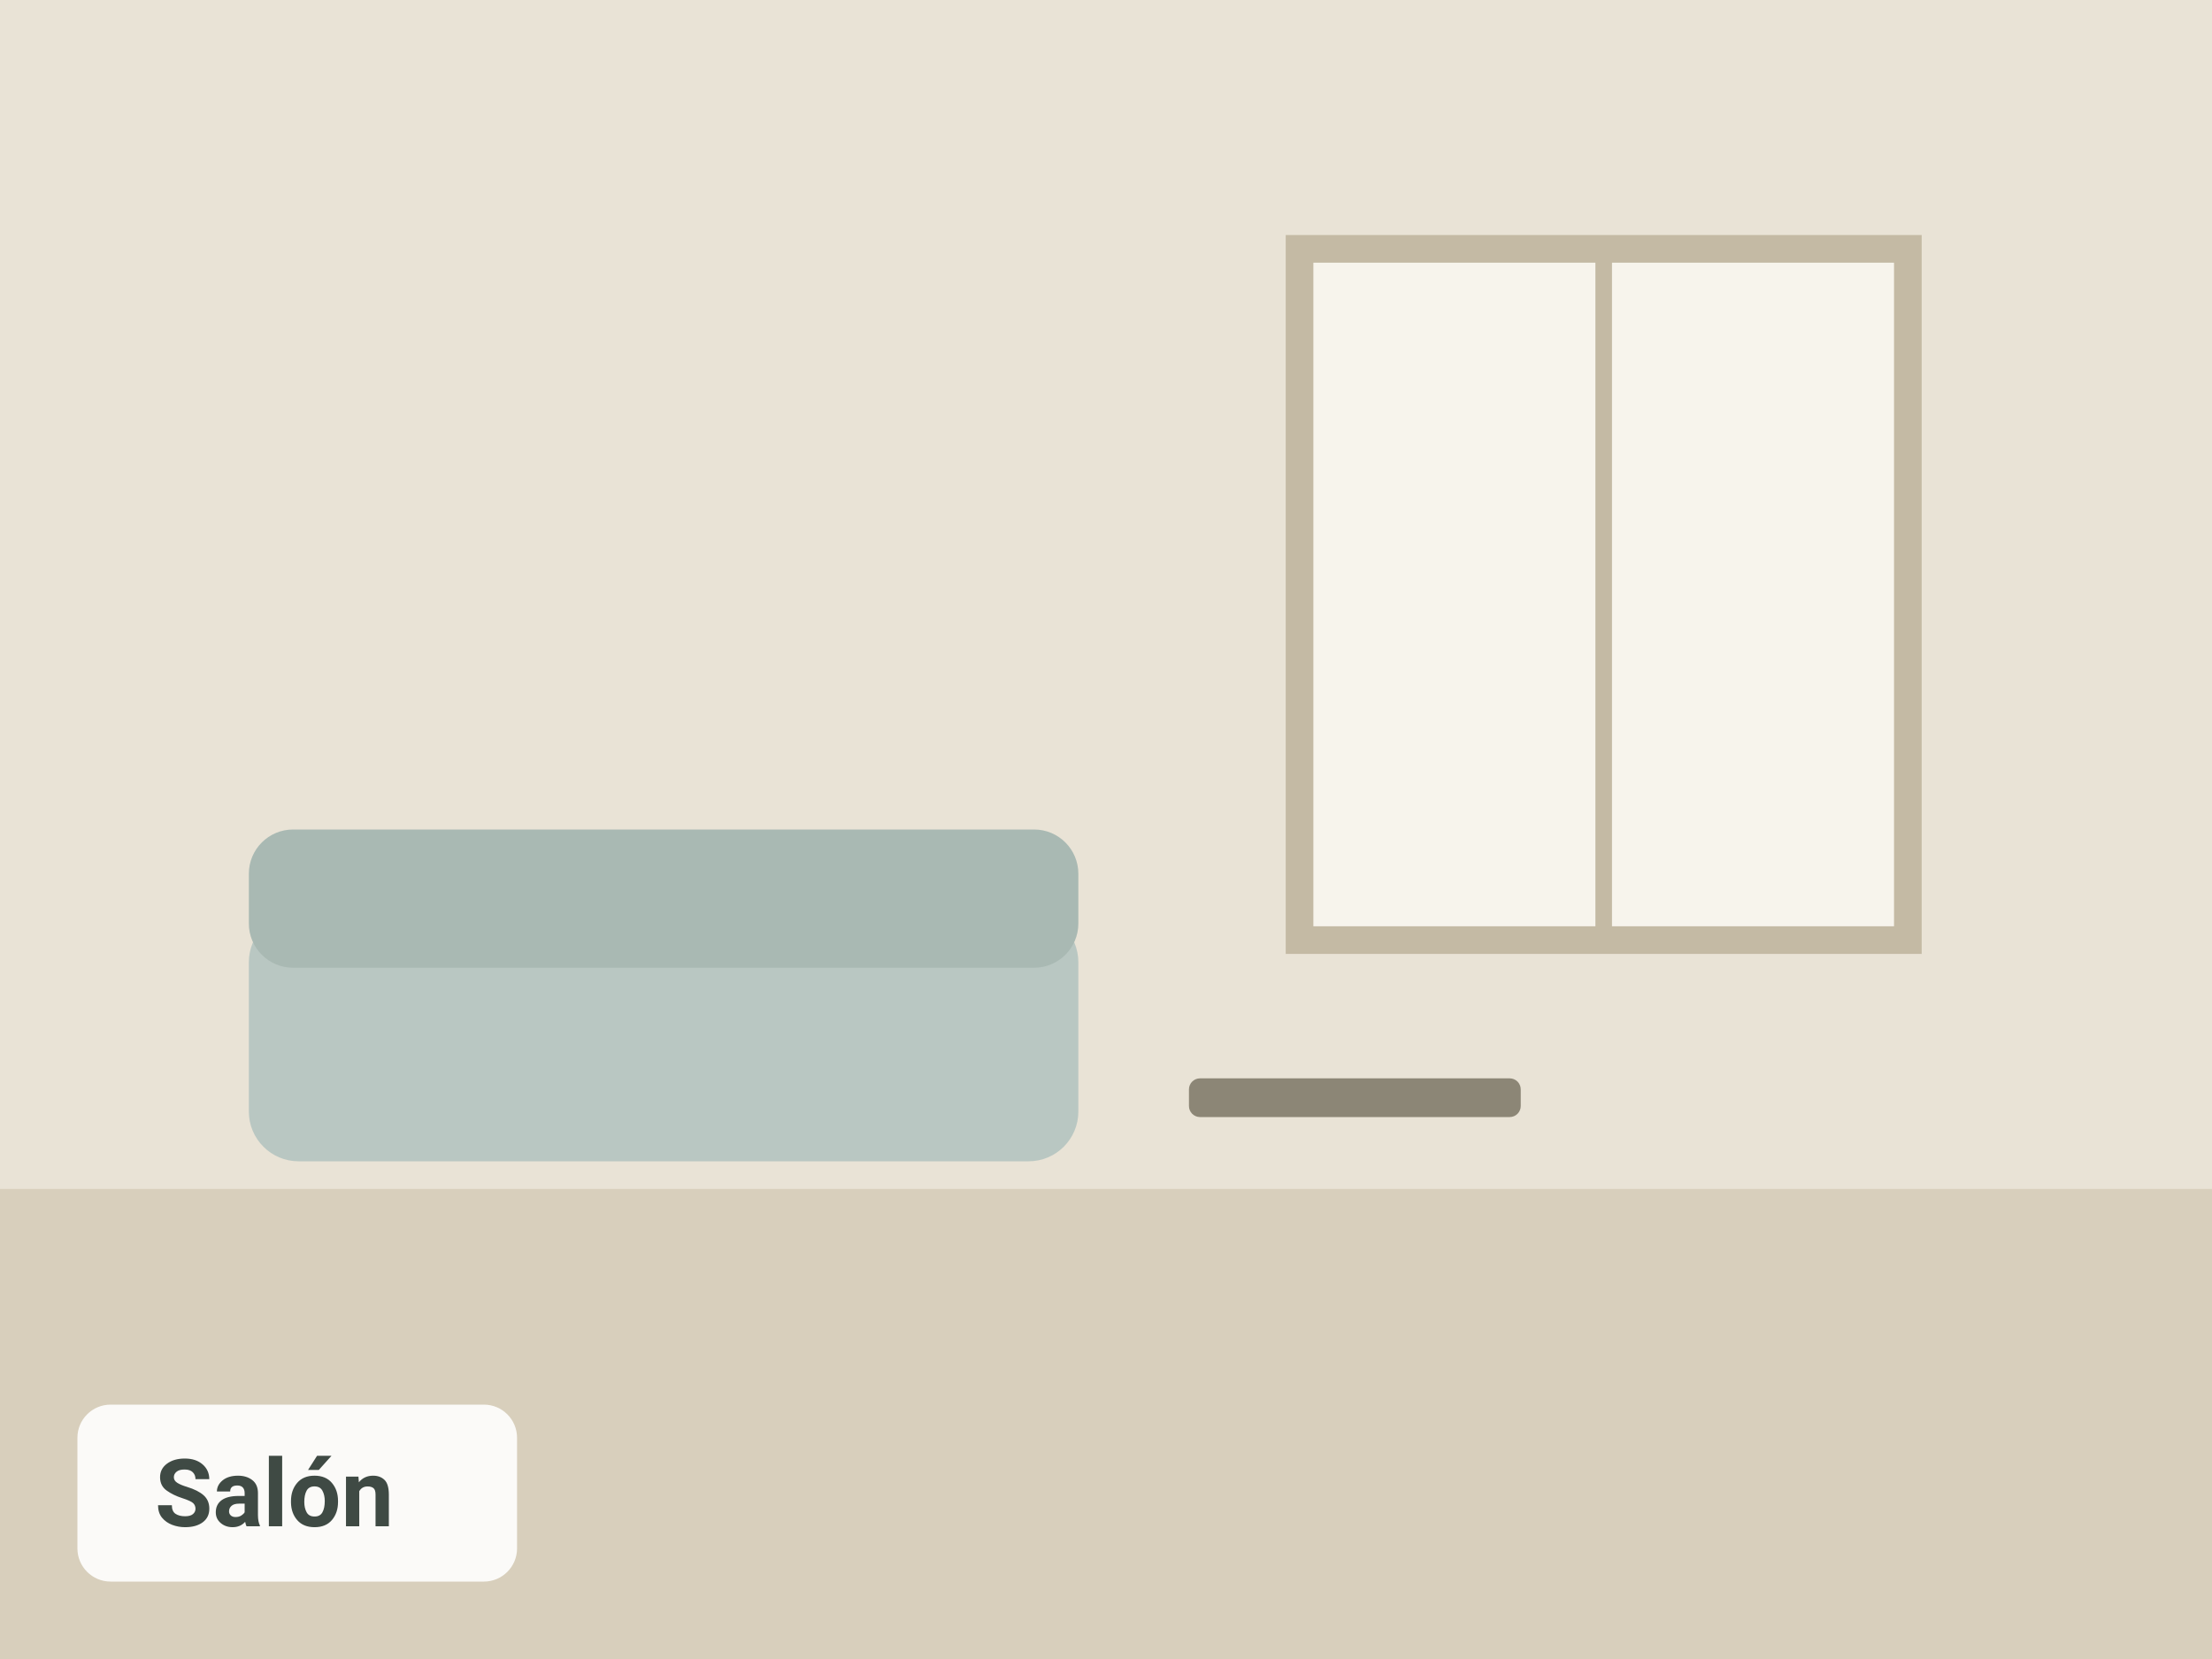
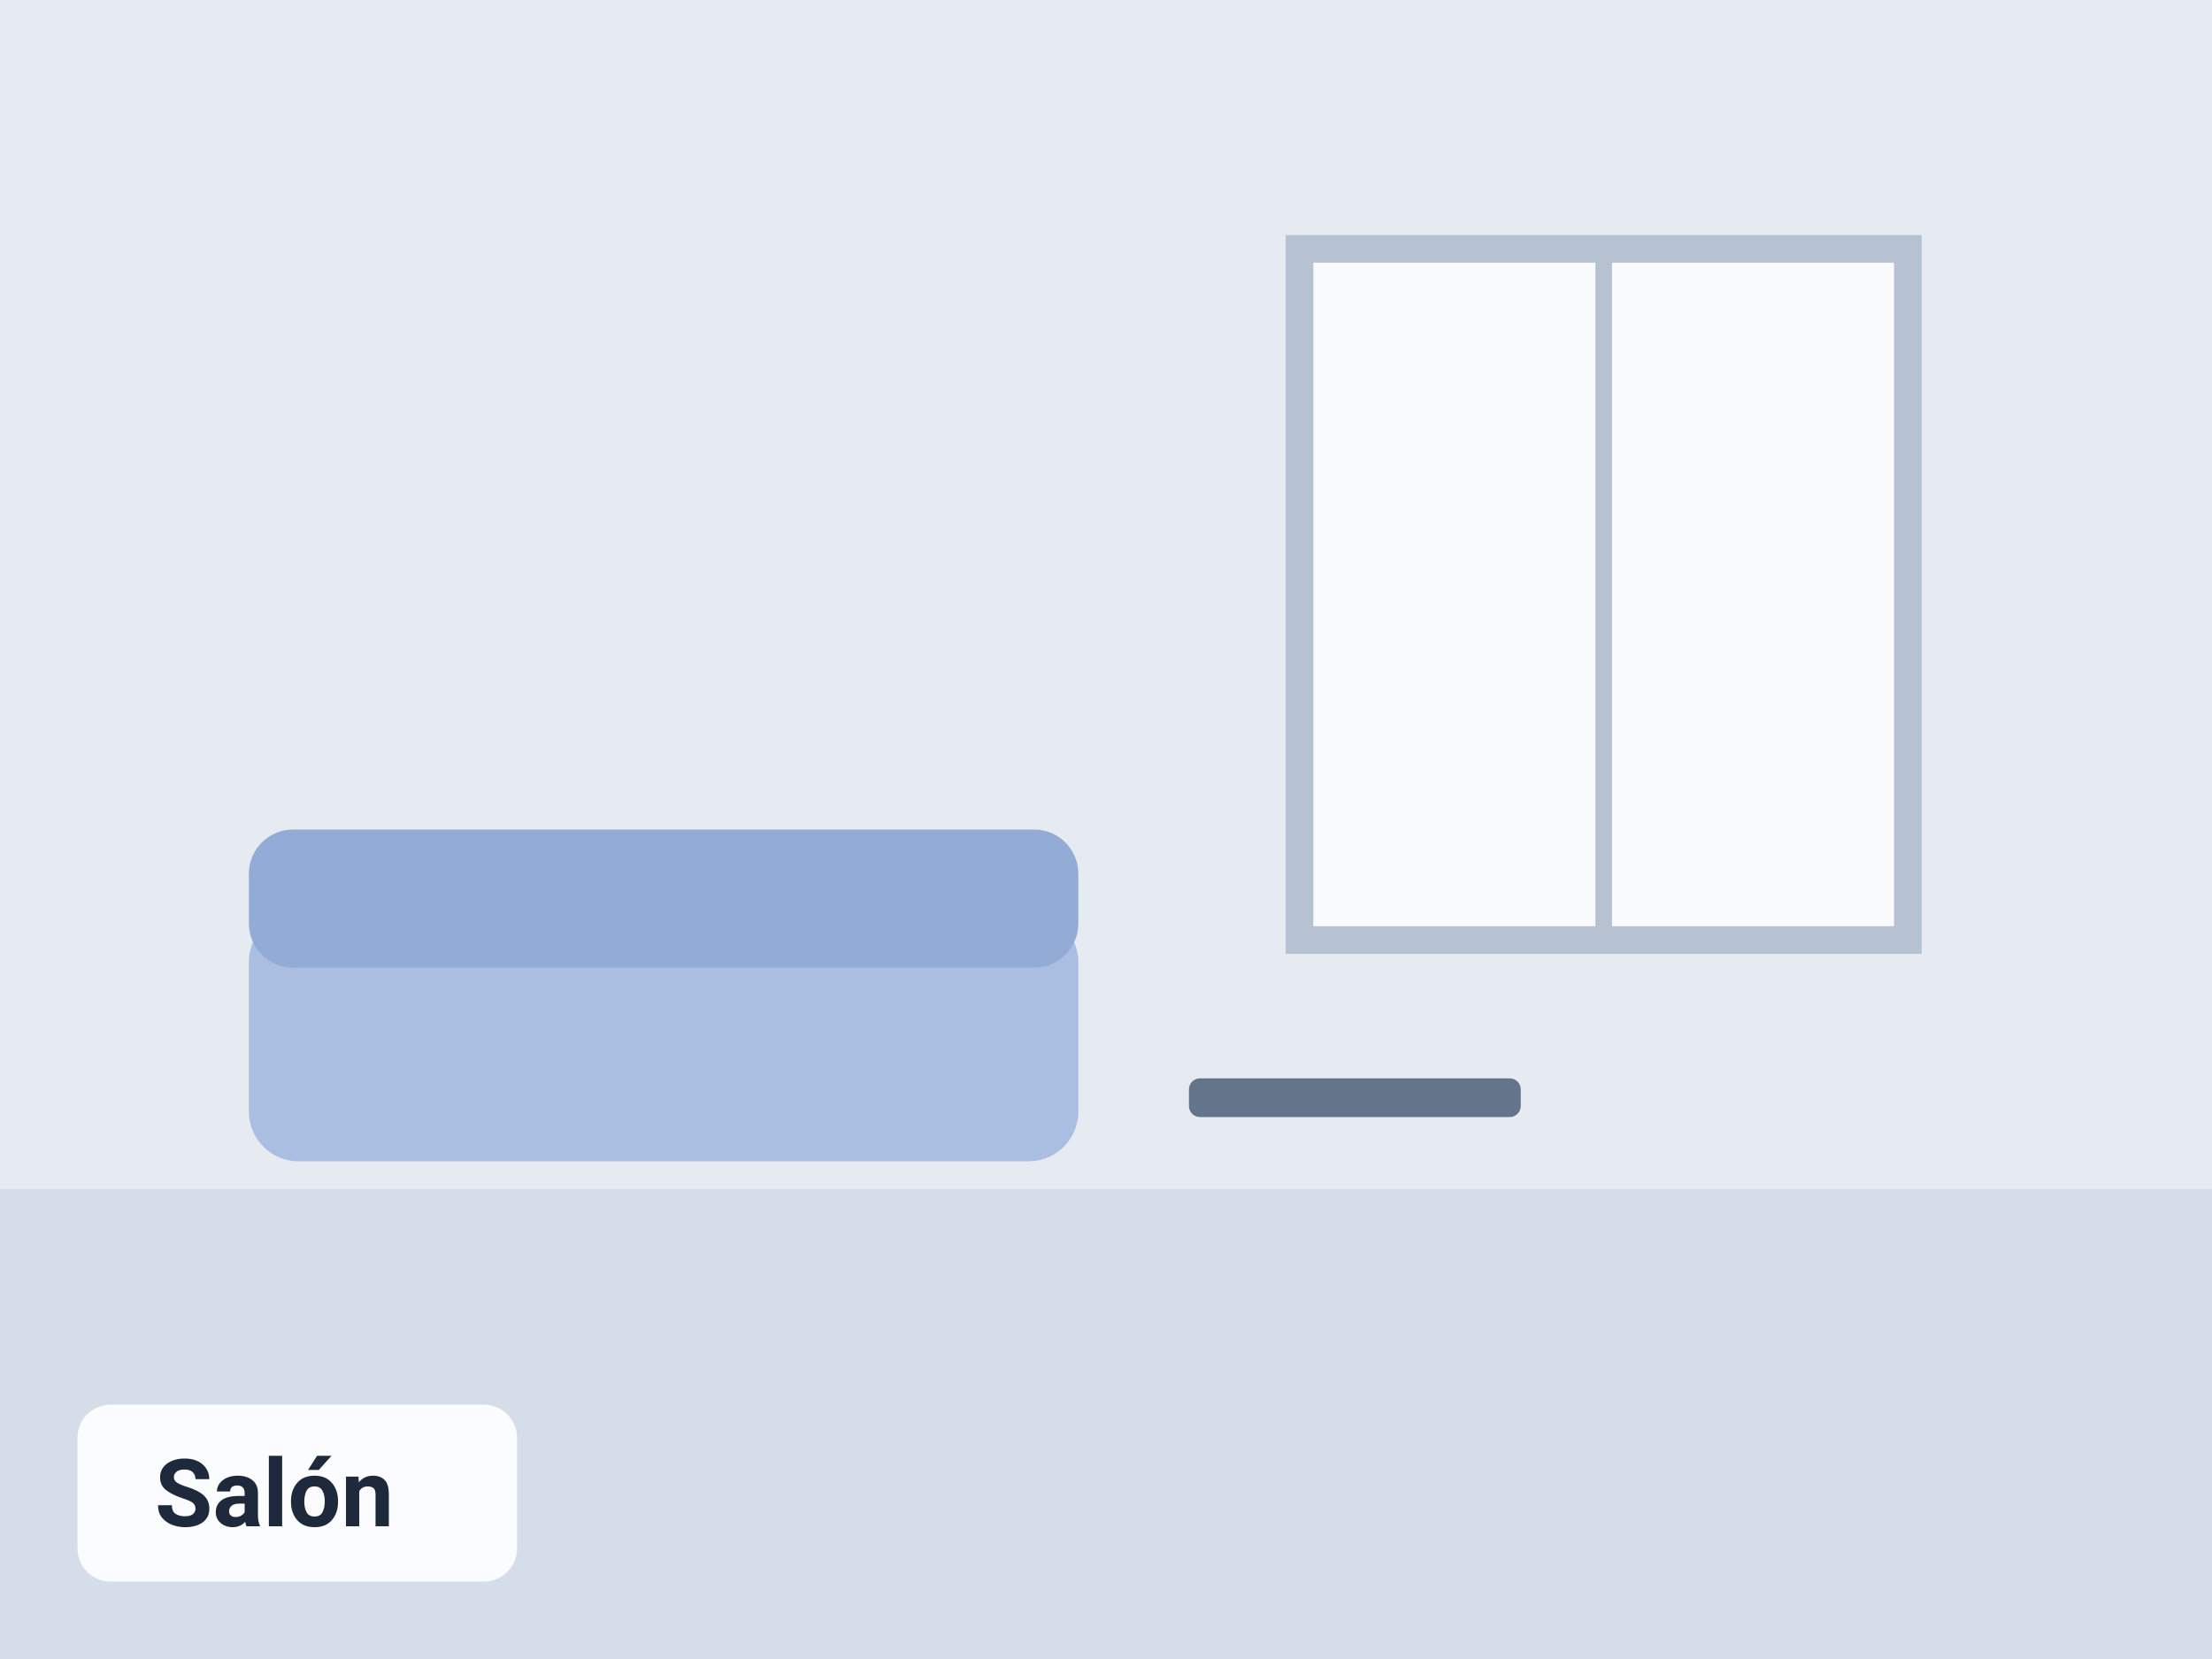
<svg xmlns="http://www.w3.org/2000/svg" width="800" height="600" viewBox="0 0 800 600">
-   <rect width="800" height="600" fill="#E9E3D6" />
-   <polygon points="0,430 800,430 800,600 0,600" fill="#D8CFBC" />
-   <rect x="470" y="90" width="220" height="250" fill="#F7F4EC" stroke="#C4BAA4" stroke-width="10" />
-   <line x1="580" y1="90" x2="580" y2="340" stroke="#C4BAA4" stroke-width="6" />
-   <rect x="90" y="330" width="300" height="90" rx="18" fill="#B9C7C2" />
-   <rect x="90" y="300" width="300" height="50" rx="16" fill="#A9B9B3" />
-   <rect x="430" y="390" width="120" height="14" rx="4" fill="#8C8676" />
+   <rect width="800" height="600" fill="#E6EBF2" />
+   <polygon points="0,430 800,430 800,600 0,600" fill="#D5DDE8" />
+   <rect x="470" y="90" width="220" height="250" fill="#F8FAFC" stroke="#B6C2D2" stroke-width="10" />
+   <line x1="580" y1="90" x2="580" y2="340" stroke="#B6C2D2" stroke-width="6" />
+   <rect x="90" y="330" width="300" height="90" rx="18" fill="#A9BEE0" />
+   <rect x="90" y="300" width="300" height="50" rx="16" fill="#93ACD6" />
+   <rect x="430" y="390" width="120" height="14" rx="4" fill="#64748B" />
  <rect x="28" y="508" rx="12" width="159" height="64" fill="#FFFFFF" fill-opacity="0.9" />
-   <text x="56" y="552" font-family="system-ui, -apple-system, Segoe UI, Roboto, sans-serif" font-size="34" font-weight="600" fill="#3F4A44">Salón</text>
+   <text x="56" y="552" font-family="system-ui, -apple-system, Segoe UI, Roboto, sans-serif" font-size="34" font-weight="600" fill="#1E293B">Salón</text>
</svg>
